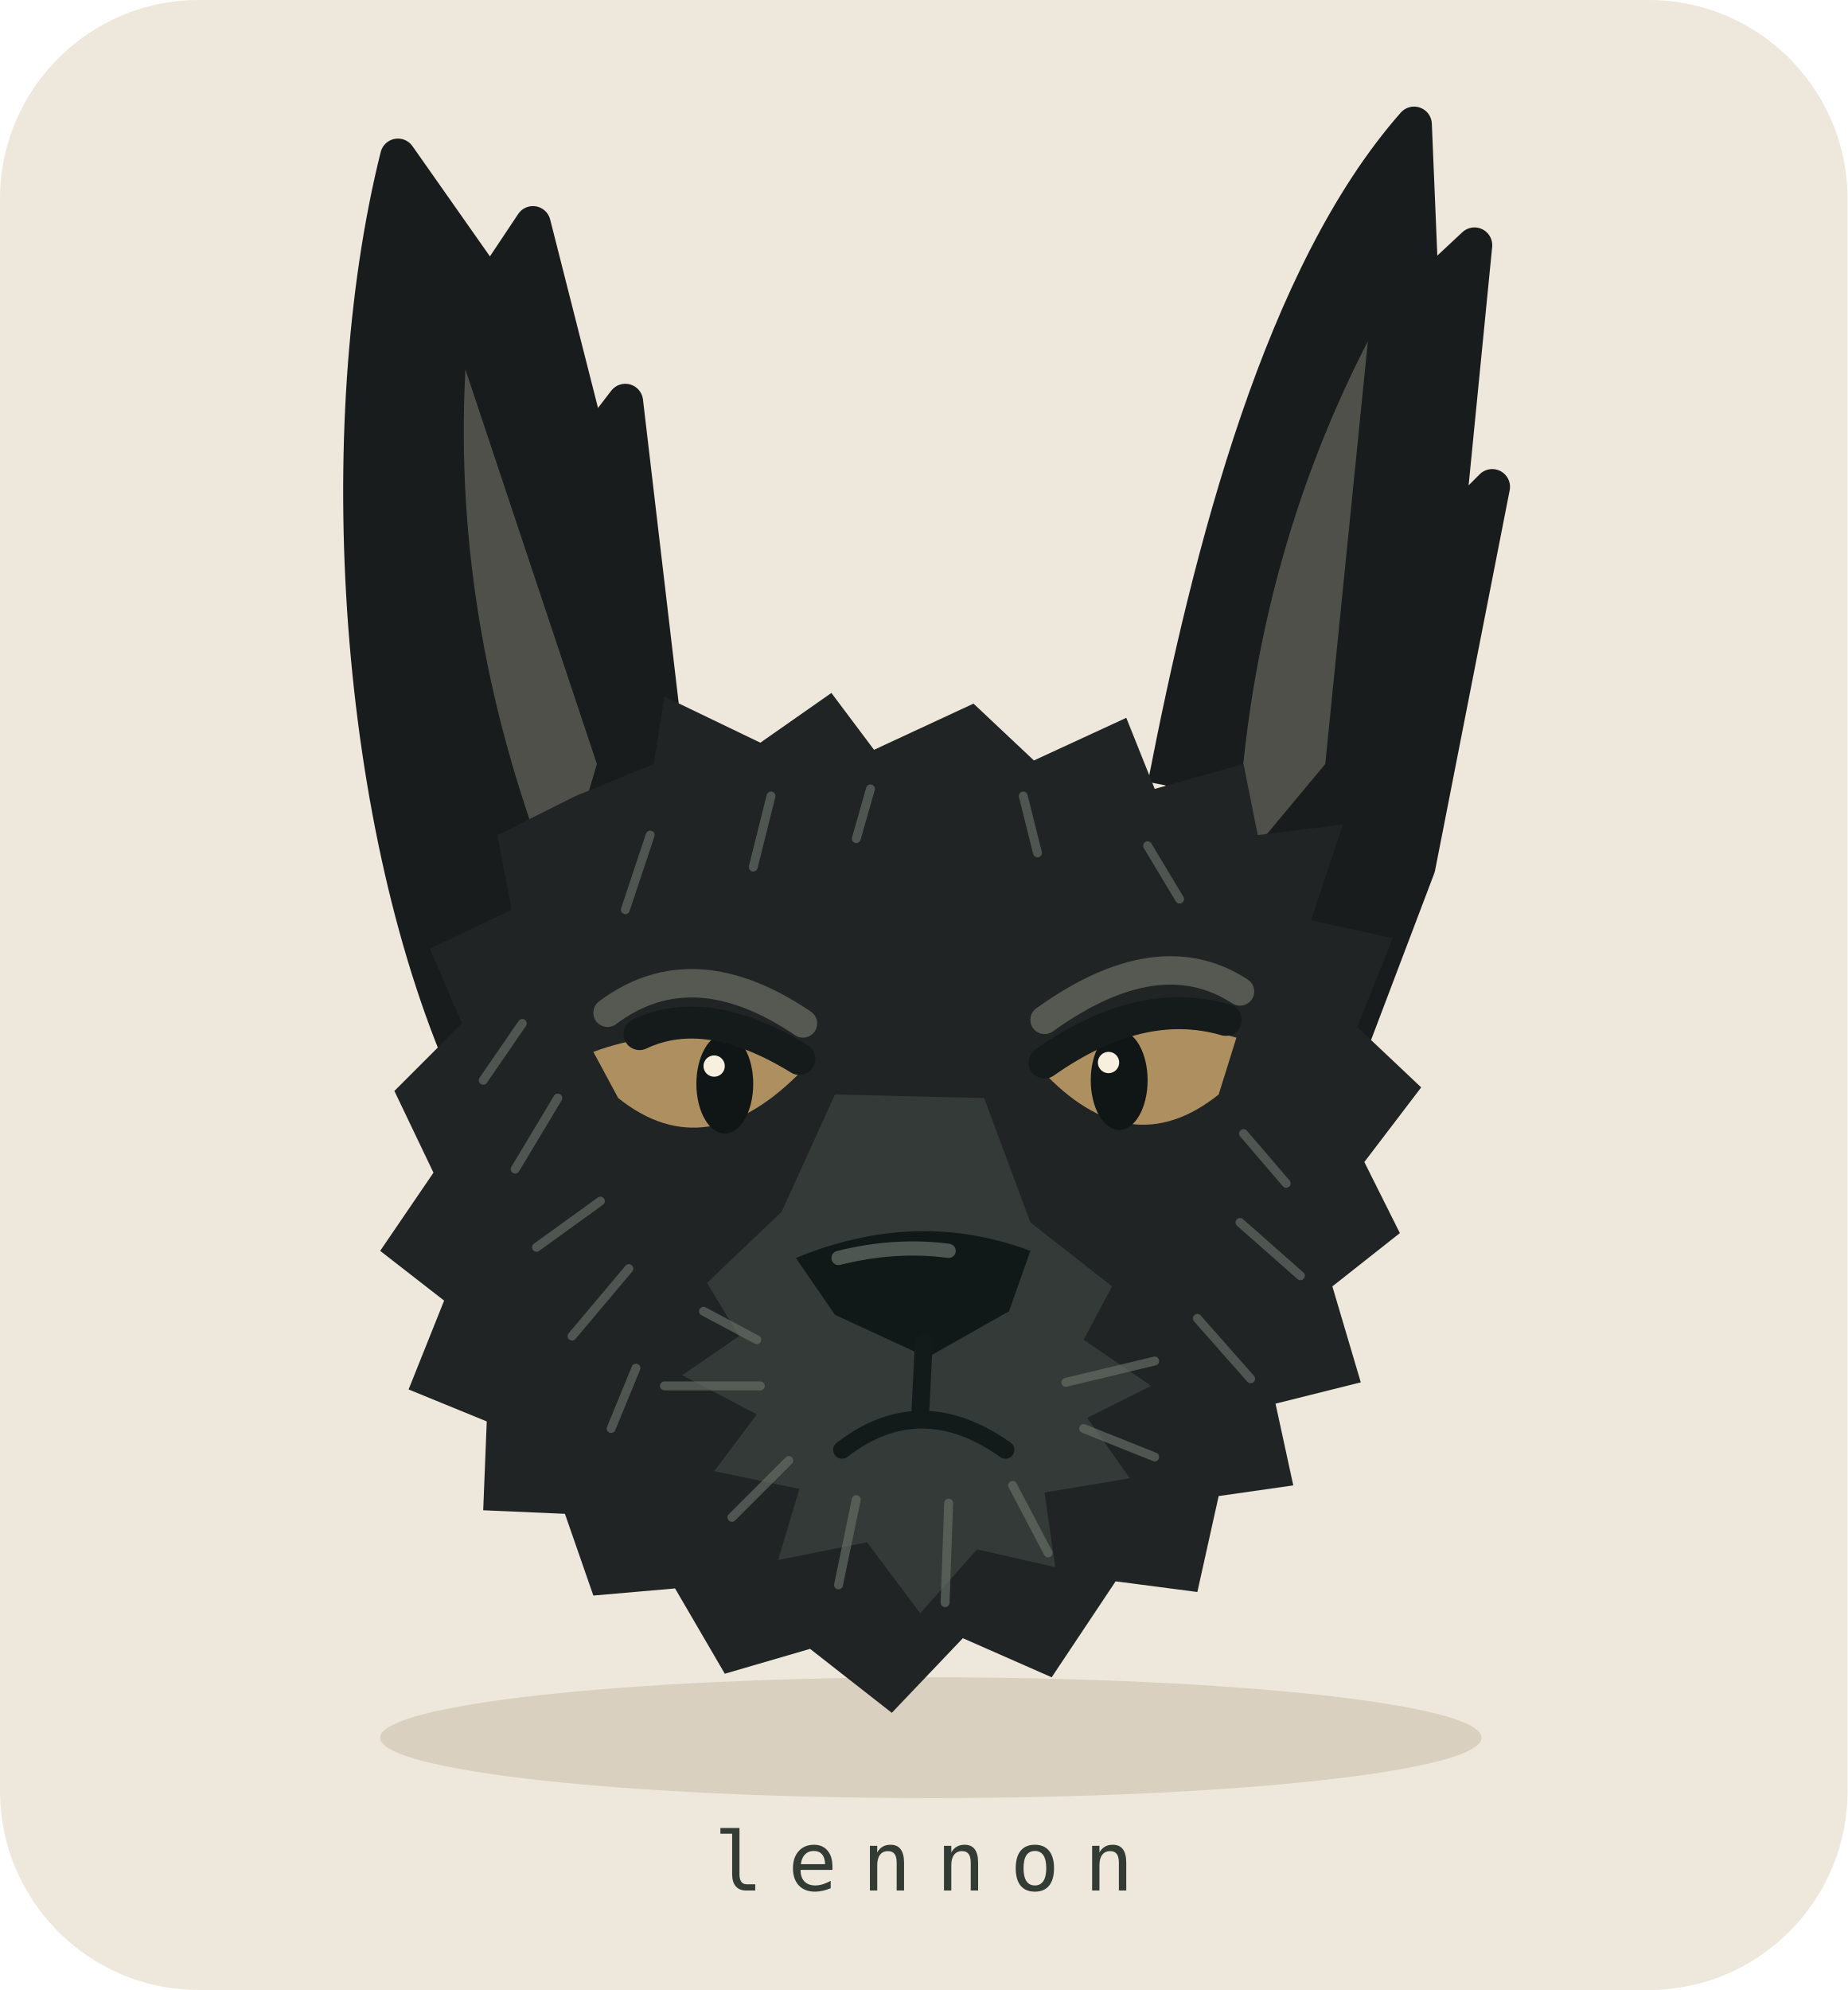
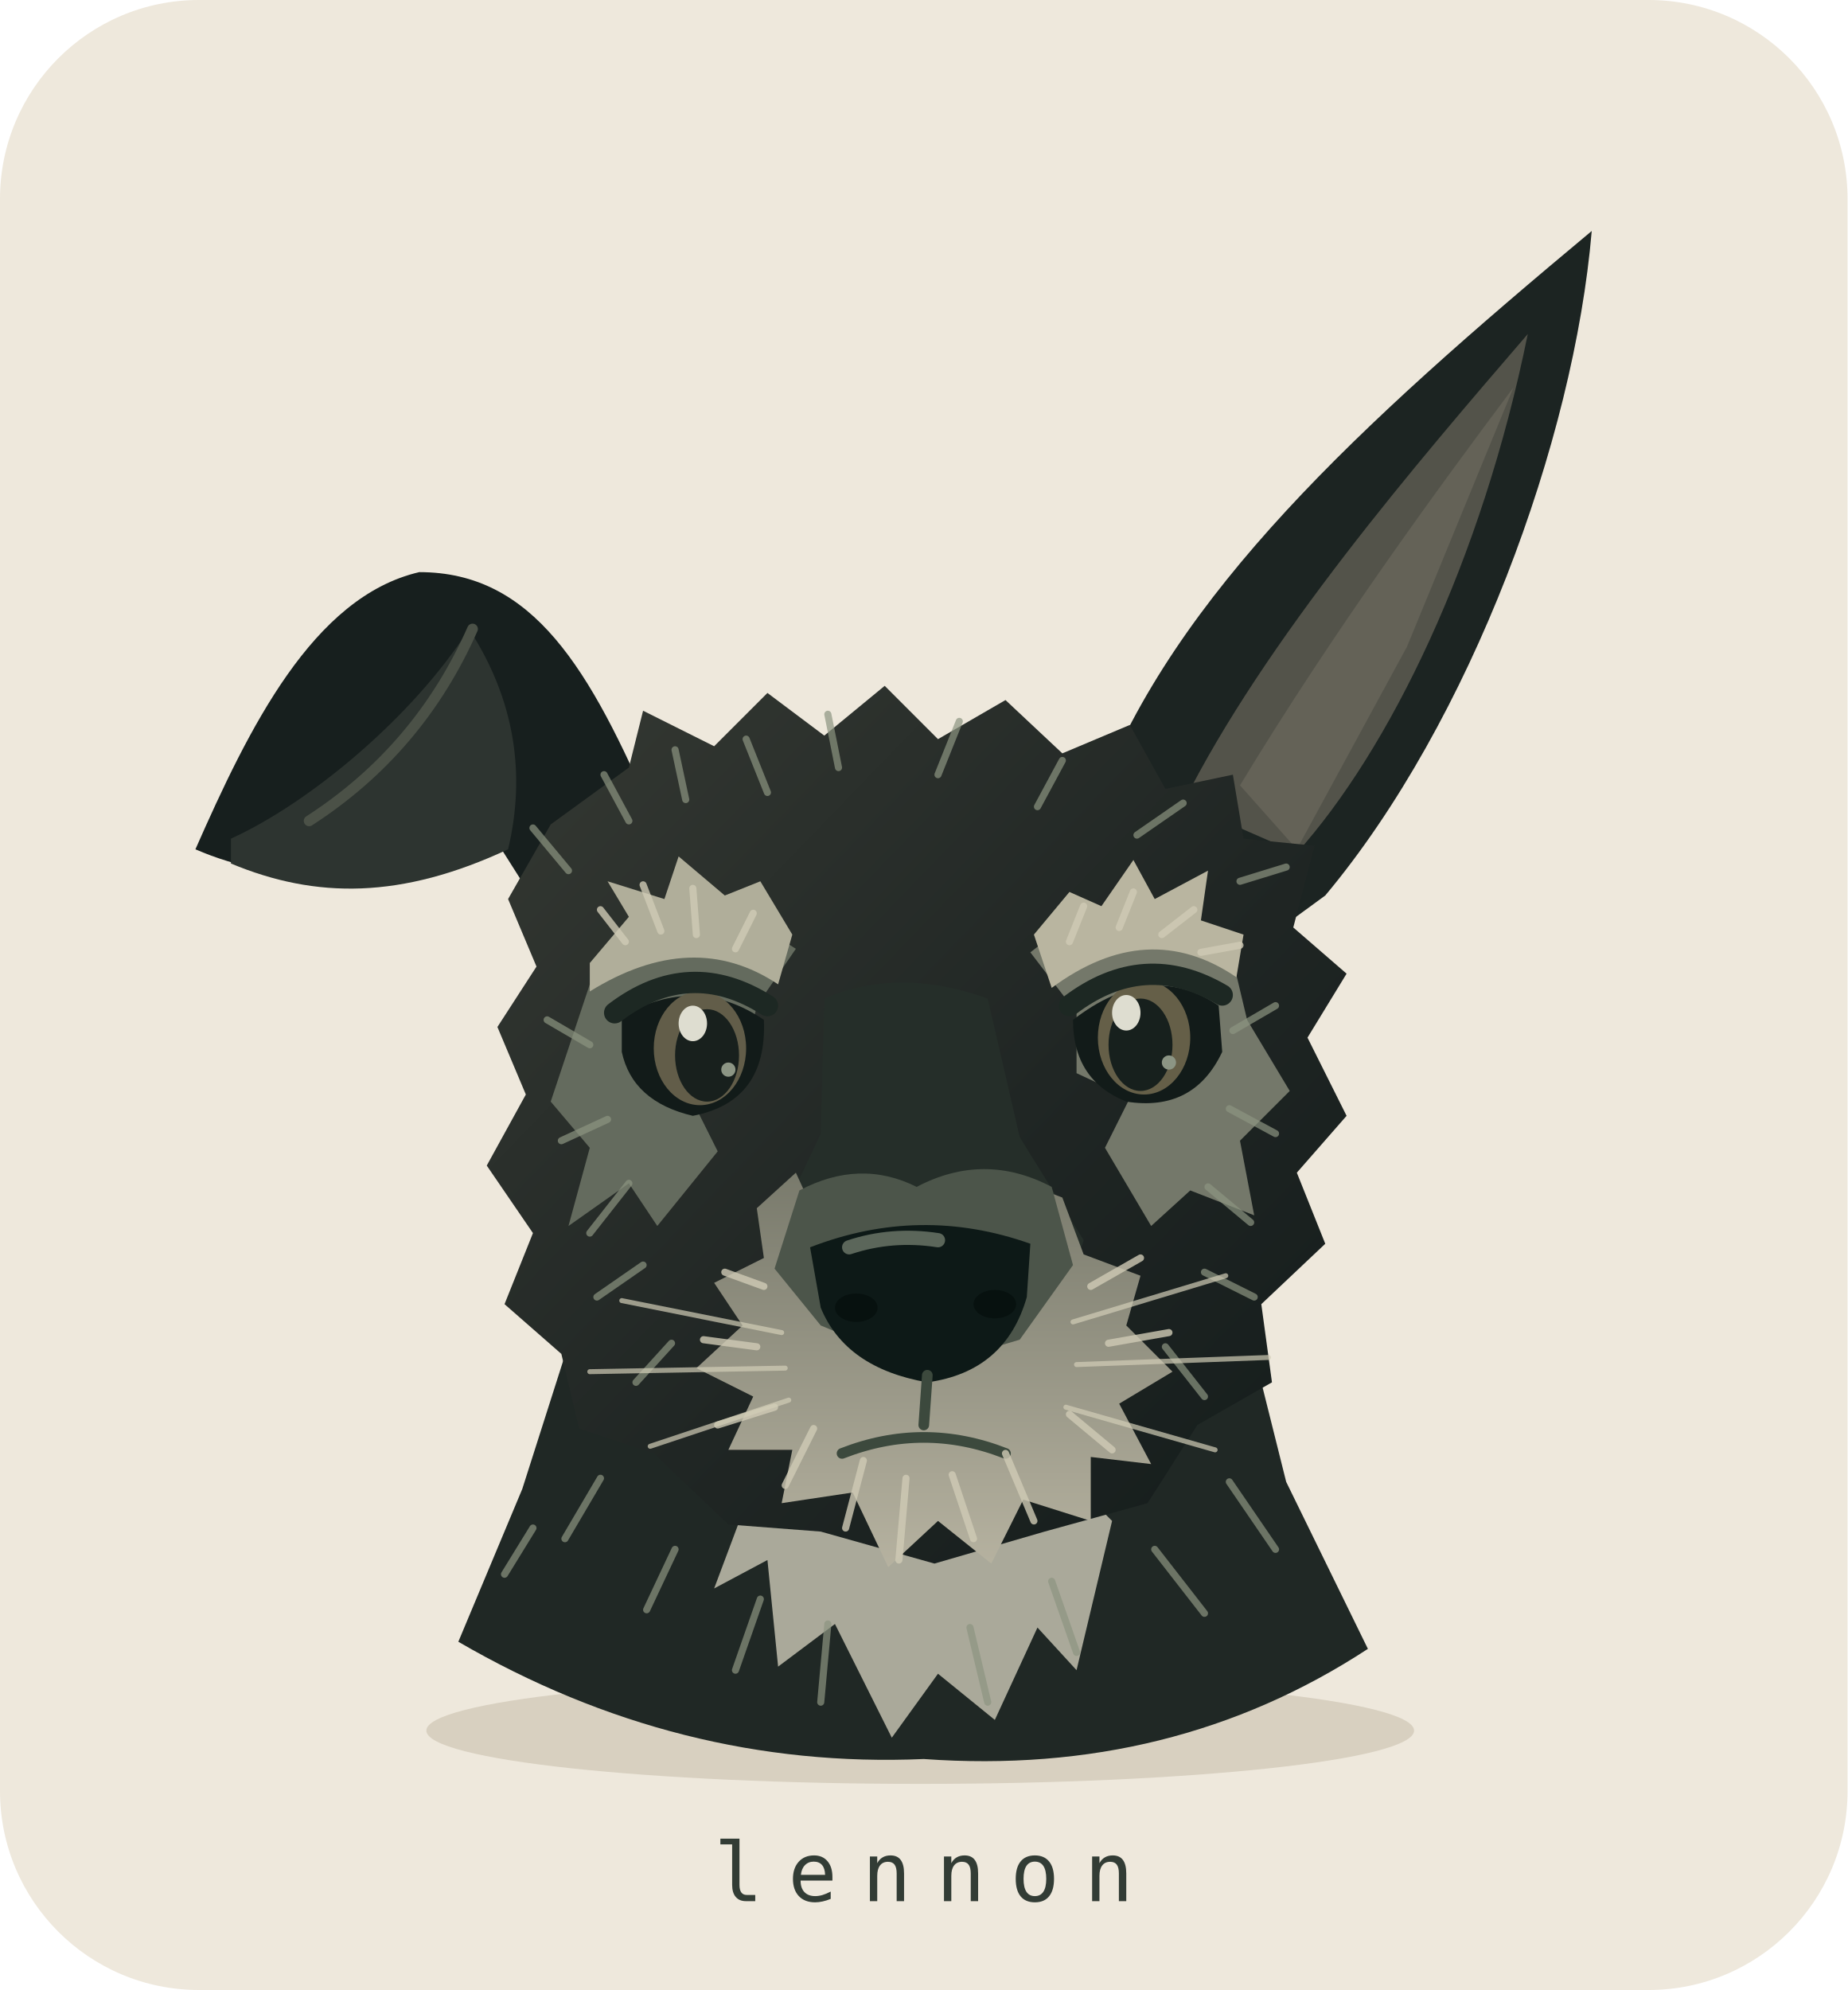
<svg xmlns="http://www.w3.org/2000/svg" viewBox="0 0 520 560" role="img" aria-labelledby="title desc">
+   <defs>
+     <linearGradient id="coat" x1="0" y1="0" x2="1" y2="1">
+       <stop stop-color="#353933" />
+       <stop offset=".55" stop-color="#202624" />
+       <stop offset="1" stop-color="#141c1b" />
+     </linearGradient>
+     <linearGradient id="beard" x1="0" y1="0" x2="0" y2="1">
+       <stop stop-color="#797a6c" />
+       <stop offset="1" stop-color="#b6b2a0" />
+     </linearGradient>
+   </defs>
  <rect width="520" height="560" rx="56" fill="#eee8dc" />
-   <ellipse cx="262" cy="489" rx="155" ry="17" fill="#d9d0c0" />
-   <path d="M133 305C100 233 93 120 112 44L138 81 150 63 166 126 176 113 188 215M328 221C341 154 361 77 398 35L400 83 415 69 407 150 420 137 399 244 377 302" fill="#191c1c" stroke="#191c1c" stroke-width="10" stroke-linejoin="round" />
-   <path d="M131 104Q127 178 157 252L168 215Z" fill="#50504a" />
-   <path d="M385 96Q350 164 348 245L373 215Z" fill="#50504a" />
-   <path d="M162 224L184 215 187 196 214 209 234 195 246 211 274 198 291 214 317 202 325 222 350 215 354 235 378 232 369 259 392 264 382 289 400 306 384 327 394 347 375 362 383 389 359 395 364 418 343 421 337 448 314 445 296 472 271 461 251 482 228 464 204 471 190 447 167 449 159 426 136 425 137 400 115 391 125 366 107 352 122 330 111 307 130 288 121 267 144 256 140 235Z" fill="#202424" />
-   <path d="M171 285Q195 267 226 288M294 287Q326 264 349 279" fill="none" stroke="#565951" stroke-width="8" stroke-linecap="round" />
-   <path d="M167 296Q197 285 226 301Q199 329 174 309Z" fill="#ae9060" />
-   <path d="M293 301Q320 284 348 292L343 308Q318 328 293 301Z" fill="#ae9060" />
-   <ellipse cx="204" cy="305" rx="8" ry="14" fill="#101515" />
-   <ellipse cx="315" cy="304" rx="8" ry="14" fill="#101515" />
-   <circle cx="201" cy="300" r="3" fill="#f7f0de" />
-   <circle cx="312" cy="299" r="3" fill="#f7f0de" />
-   <path d="M180 291Q199 282 225 298M294 299Q321 280 345 287" fill="none" stroke="#151b1b" stroke-width="9" stroke-linecap="round" />
-   <path d="M235 308L220 341 199 361 208 376 192 387 213 398 201 414 225 419 219 439 244 434 259 454 275 436 297 441 294 420 318 416 306 399 324 390 305 377 313 362 290 344 277 309" fill="#343a37" />
-   <path d="M224 354Q258 340 290 352L284 369 261 382 235 370Z" fill="#111818" />
-   <path d="M236 354Q252 350 267 352" fill="none" stroke="#4d5651" stroke-width="4" stroke-linecap="round" />
-   <path d="M260 378L259 398M237 408Q259 391 283 408" fill="none" stroke="#131b1a" stroke-width="5" stroke-linecap="round" />
-   <g fill="none" stroke="#697068" stroke-width="2.5" stroke-linecap="round" opacity=".65">
-     <path d="M147 288L136 304M157 309L145 329M169 338L151 351M177 357L161 376M179 385L172 402M213 377L198 369M214 390L187 390M222 411L206 427M241 422L236 446M267 423L266 451M285 418L295 437M300 389L325 383M305 402L325 410M350 319L362 333M349 344L366 359M337 371L352 388M183 235L176 256M217 224L212 244M245 222L241 236M288 224L292 240M323 238L332 253" />
+   <ellipse cx="259" cy="487" rx="139" ry="15" fill="#d8d0c0" />
+   <path d="M309 224C331 167 382 120 448 65C443 124 414 203 373 252L347 271Z" fill="#1c2422" />
+   <path d="M333 226C356 180 399 130 430 94C417 158 391 211 365 240Z" fill="#53534a" />
+   <path d="M349 221C375 178 405 137 426 109L396 182 365 239Z" fill="#777366" opacity=".45" />
+   <path d="M184 230C166 188 150 161 118 161C88 168 70 205 55 239C78 249 109 250 138 234L157 264Z" fill="#171f1e" />
+   <path d="M65 236C87 226 116 202 132 177C145 197 148 218 143 239C113 253 89 253 65 243Z" fill="#2d3430" />
+   <path d="M133 177Q118 211 87 231" fill="none" stroke="#4b5147" stroke-width="3" stroke-linecap="round" />
+   <path d="M162 372L147 419 129 462Q191 498 260 495Q330 500 385 464L362 417 350 369Z" fill="#202825" />
+   <path d="M216 407L201 447 216 439 219 469 235 457 251 489 264 471 280 484 292 458 303 470 313 428 290 405Z" fill="#aaa99a" />
+   <path d="M155 232L177 216 181 200 201 210 216 195 232 207 249 193 264 208 283 197 299 212 318 204 328 222 347 218 350 236 370 238 364 261 379 274 368 292 379 314 365 330 373 350 355 367 358 389 337 401 323 423 294 431 263 440 231 431 205 429 184 409 163 402 158 381 142 367 150 347 137 328 148 308 140 289 151 272 143 253Z" fill="url(#coat)" />
+   <path d="M168 271Q192 246 224 267L213 283 209 301 195 310 202 324 185 345 177 333 160 345 166 323 155 310Z" fill="#646b5e" />
+   <path d="M290 268Q320 244 346 266L351 287 363 307 349 321 353 342 335 335 324 345 311 323 318 309 303 302 303 285Z" fill="#74786a" />
+   <path d="M175 286Q196 274 215 287Q216 310 195 314Q178 310 175 296Z" fill="#121b19" />
+   <ellipse cx="197" cy="295" rx="13" ry="16" fill="#625d49" />
+   <ellipse cx="199" cy="297" rx="9" ry="13" fill="#18201d" />
+   <ellipse cx="195" cy="288" rx="4" ry="5" fill="#deddd0" />
+   <circle cx="205" cy="301" r="2" fill="#8c9584" />
+   <path d="M302 287Q324 270 343 283L344 296Q336 313 317 310Q302 304 302 287Z" fill="#121b19" />
+   <ellipse cx="322" cy="292" rx="13" ry="16" fill="#655f48" />
+   <ellipse cx="321" cy="294" rx="9" ry="13" fill="#17201d" />
+   <ellipse cx="317" cy="285" rx="4" ry="5" fill="#deddd0" />
+   <circle cx="329" cy="299" r="2" fill="#8c9584" />
+   <path d="M173 285Q194 269 216 283M301 283Q322 267 344 280" fill="none" stroke="#1d2823" stroke-width="6" stroke-linecap="round" />
+   <path d="M166 271L177 258 171 248 187 253 191 241 204 252 214 248 223 263 219 277Q195 261 166 279Z" fill="#b0ae9a" />
+   <path d="M291 263L301 251 310 255 319 242 325 253 340 245 338 259 350 263 348 275Q323 258 296 278Z" fill="#b9b5a0" />
+   <path d="M232 281Q253 272 278 281L287 320 305 349 294 385 261 404 227 384 216 351 231 319Z" fill="#252e29" />
+   <path d="M224 330L213 340 215 354 201 361 209 373 196 385 212 393 205 408 223 408 220 423 240 420 250 441 264 428 279 440 288 422 307 428 307 410 324 412 315 395 330 386 317 373 321 359 305 353 299 337 286 332 285 354 272 364 250 365 235 354Z" fill="url(#beard)" />
+   <path d="M225 335Q242 326 258 334Q277 324 296 334L302 356 287 377 260 385 231 373 218 357Z" fill="#4c554a" />
+   <path d="M228 351Q259 339 290 350L289 365Q283 386 261 389Q238 385 231 368Z" fill="#0d1917" />
+   <path d="M239 351Q251 347 264 349" fill="none" stroke="#5b665a" stroke-width="4" stroke-linecap="round" />
+   <ellipse cx="241" cy="368" rx="6" ry="4" fill="#07110f" />
+   <ellipse cx="280" cy="367" rx="6" ry="4" fill="#07110f" />
+   <path d="M261 387L260 401M237 409Q260 400 283 409" fill="none" stroke="#3c493d" stroke-width="3" stroke-linecap="round" />
+   <g fill="none" stroke="#8c9480" stroke-width="2" stroke-linecap="round" opacity=".7">
+     <path d="M160 245L150 233M177 231L170 218M193 225L190 211M216 223L210 208M236 216L233 201M264 218L270 203M292 227L299 214M320 235L333 226M349 248L362 244" />
+     <path d="M166 294L154 287M171 315L158 321M177 333L166 347M181 356L168 365M189 378L179 389M347 290L359 283M346 312L359 319M340 334L352 344M339 358L353 365M328 379L339 393" />
+     <path d="M150 430L142 443M169 416L159 433M190 436L182 453M325 436L339 454M346 417L359 436M214 450L207 470M233 457L231 479M273 458L278 479M296 445L303 465" />
  </g>
-   <text x="260" y="532" text-anchor="middle" font-family="ui-monospace,monospace" font-size="23" letter-spacing="7" fill="#323c35">lennon</text>
+   <g fill="none" stroke="#d0cbb5" stroke-width="2" stroke-linecap="round" opacity=".8">
+     <path d="M176 265L169 256M186 262L181 249M196 263L195 250M207 267L212 257M301 265L305 255M315 261L319 251M327 263L336 256M338 268L349 266" />
+     <path d="M215 362L204 358M213 379L198 377M218 396L202 401M229 402L221 418M243 411L238 430M255 416L253 439M268 415L274 433M283 409L291 428M301 398L313 408M312 378L329 375M307 362L321 354" />
+   </g>
+   <g fill="none" stroke="#d2cdb7" stroke-width="1.4" stroke-linecap="round" opacity=".7">
+     <path d="M220 375L175 366M221 385L166 386M222 394L183 407M302 372L345 359M303 384L357 382M300 396L342 408" />
+   </g>
+   <text x="260" y="535" text-anchor="middle" font-family="ui-monospace,monospace" font-size="23" letter-spacing="7" fill="#323c35">lennon</text>
</svg>
